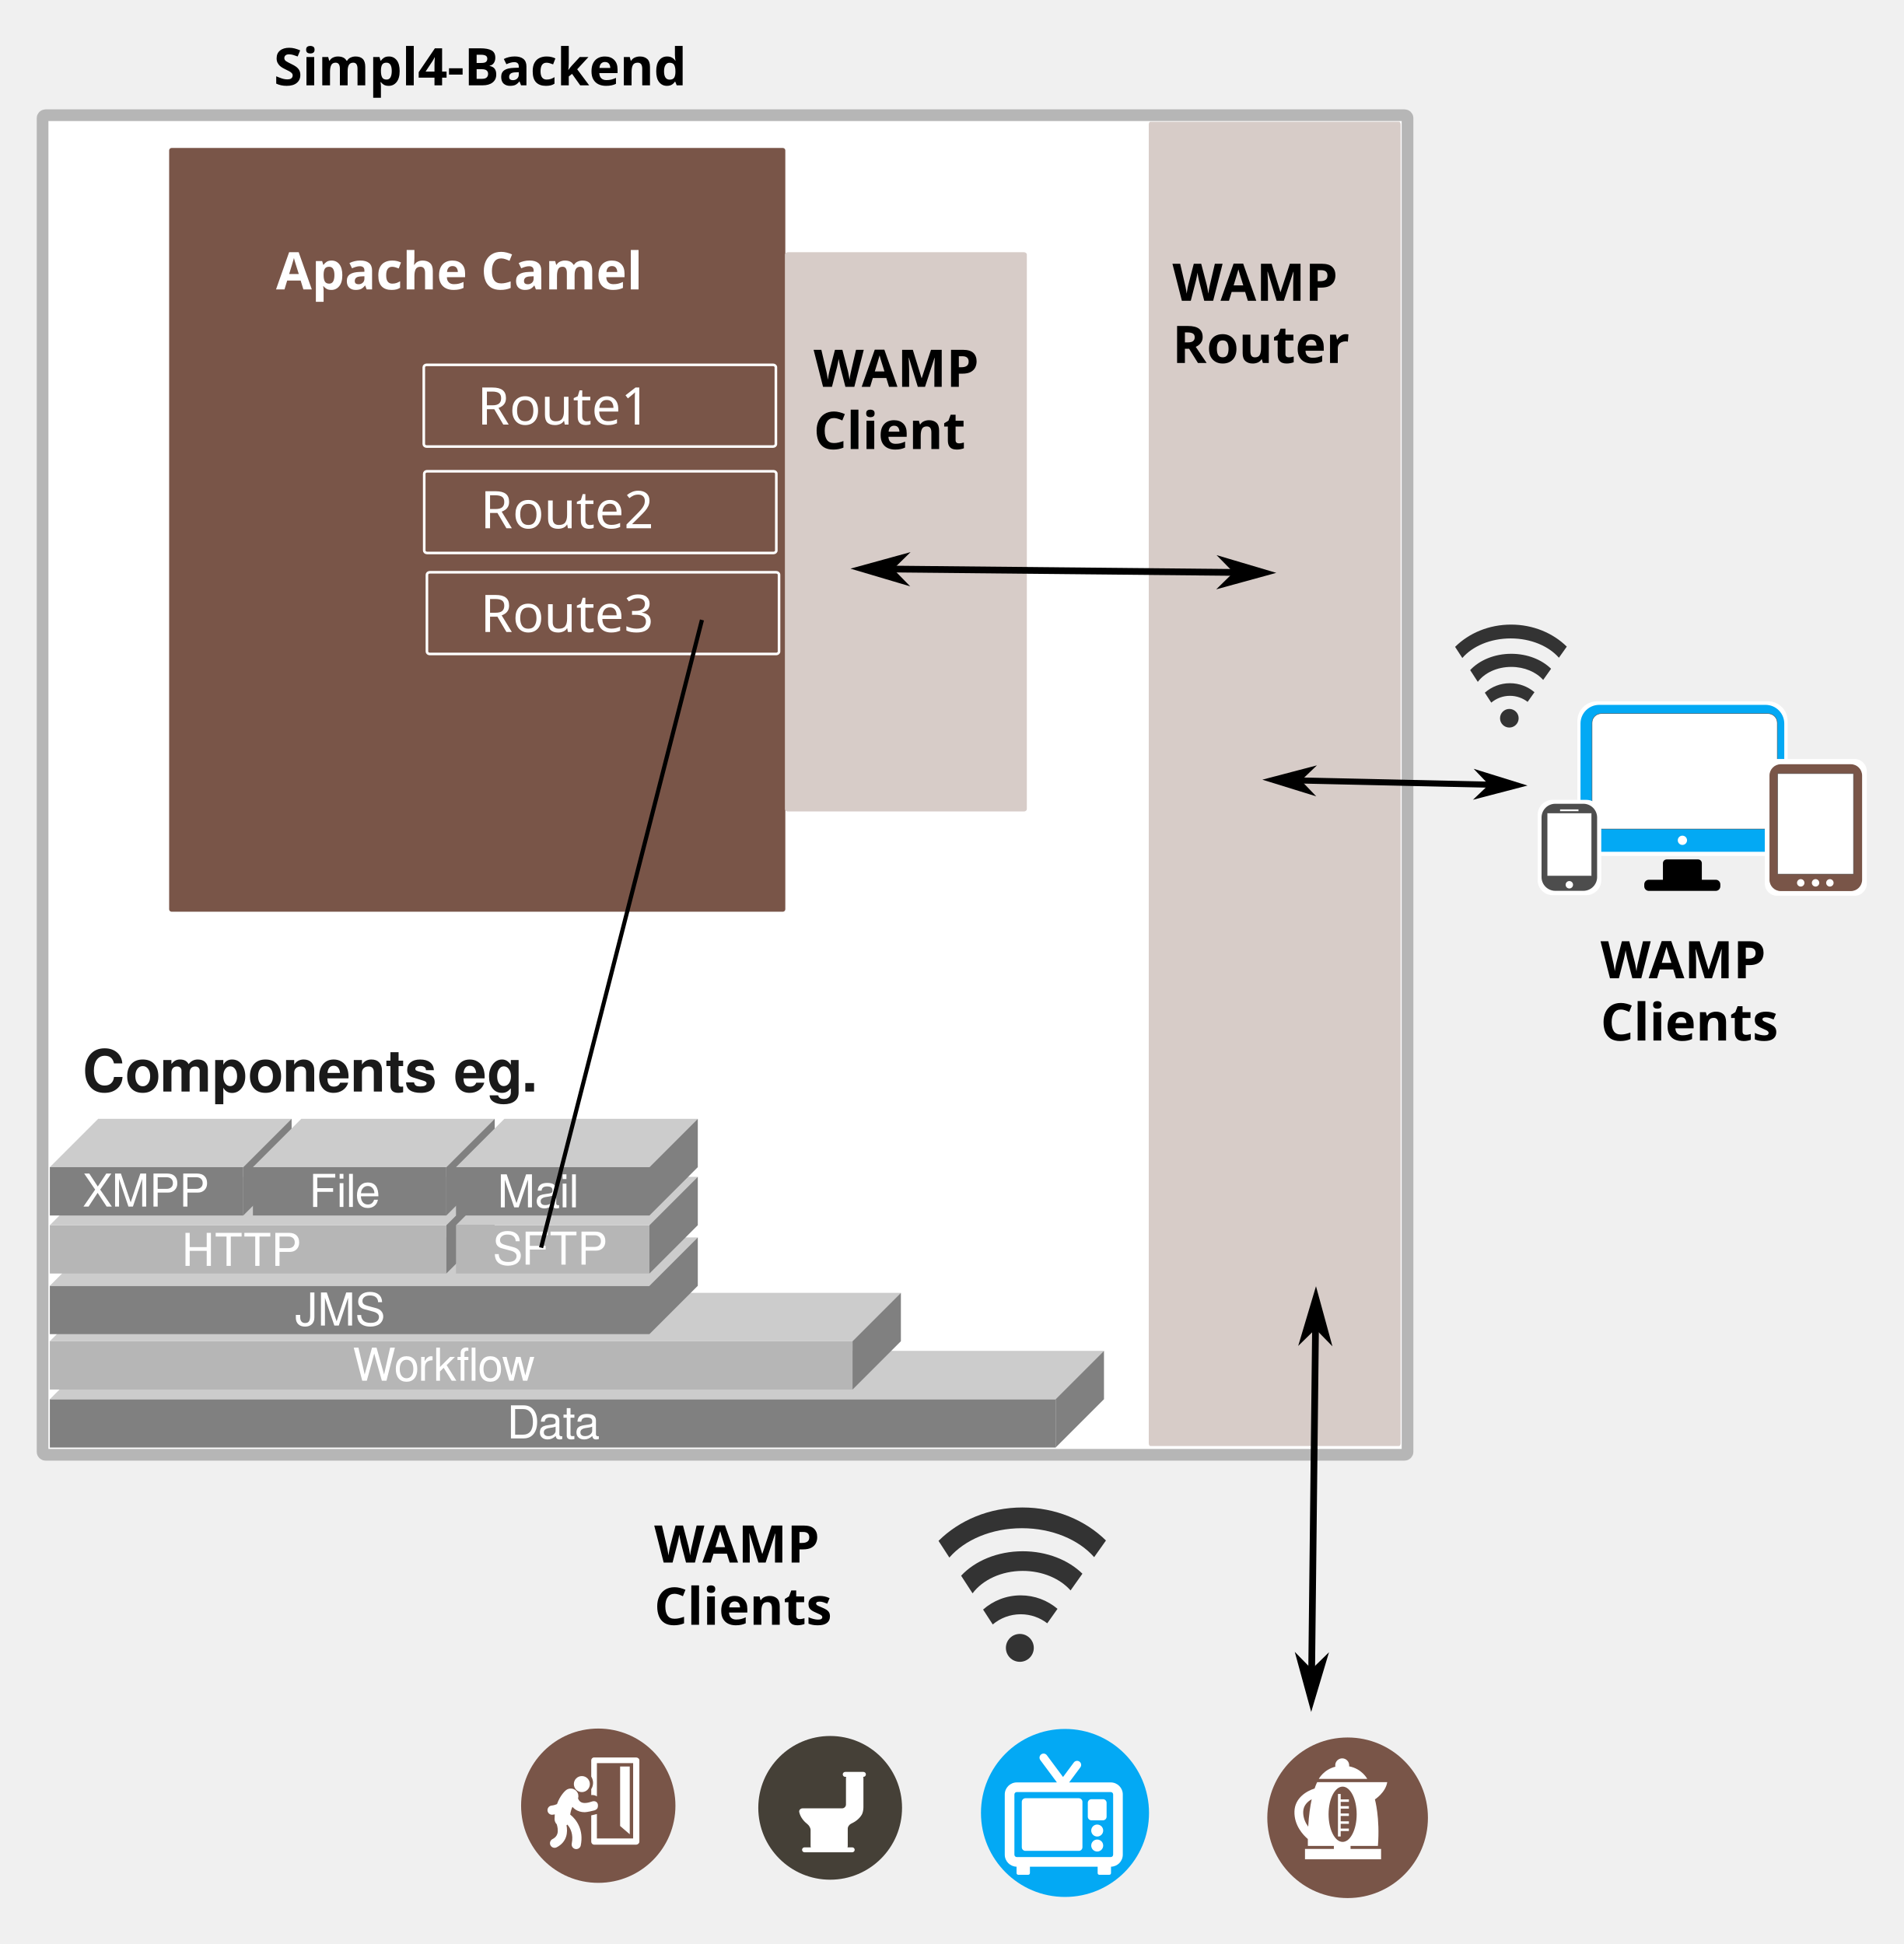
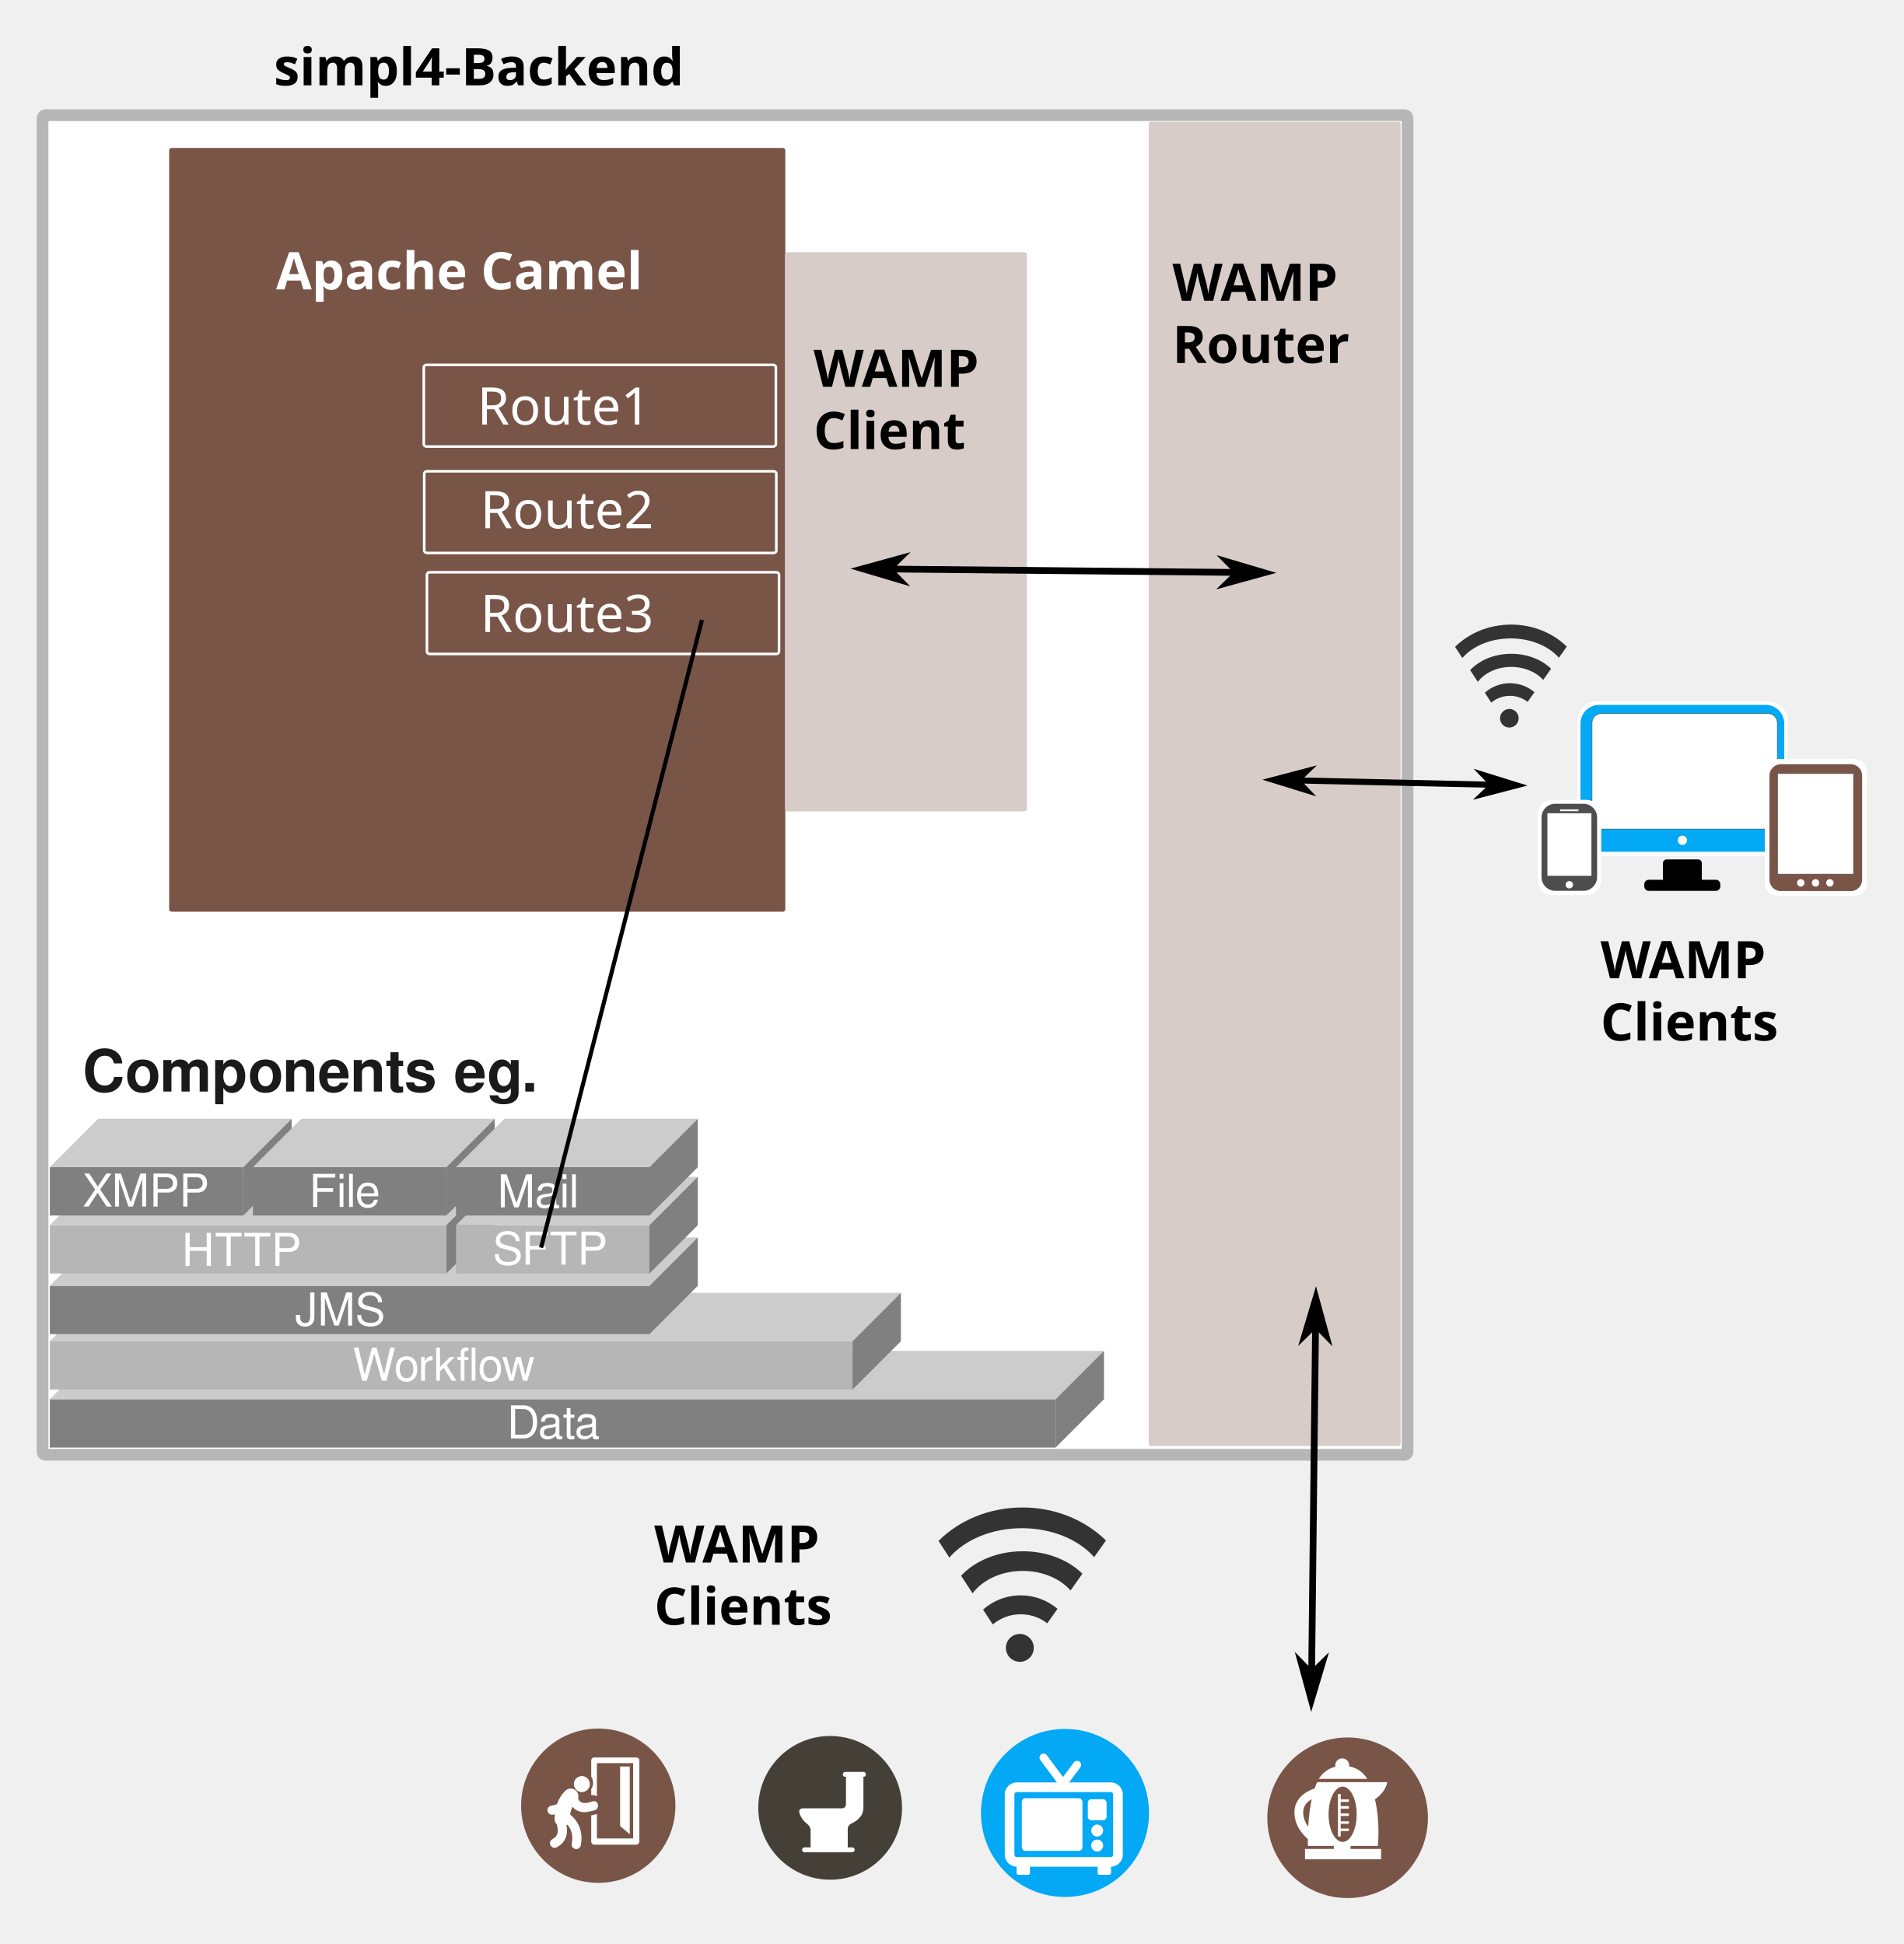
<svg xmlns="http://www.w3.org/2000/svg" width="207.181mm" height="211.635mm" viewBox="0 0 734.105 749.887" id="svg2" version="1.1">
  <defs id="defs4">
    <marker orient="auto" refY="0" refX="0" id="Arrow2Mend" style="overflow:visible">
      <path id="path4393" style="fill:#000000;fill-opacity:1;fill-rule:evenodd;stroke:#000000;stroke-width:0.625;stroke-linejoin:round;stroke-opacity:1" d="M 8.719,4.034 -2.207,0.016 8.719,-4.002 c -1.745,2.372 -1.735,5.617 -6e-7,8.035 z" transform="scale(-0.6,-0.6)" />
    </marker>
    <marker orient="auto" refY="0" refX="0" id="marker5491" style="overflow:visible">
      <path id="path5493" d="M 0,0 5,-5 -12.5,0 5,5 0,0 Z" style="fill:#000000;fill-opacity:1;fill-rule:evenodd;stroke:#000000;stroke-width:1pt;stroke-opacity:1" transform="matrix(-0.4,0,0,-0.4,-4,0)" />
    </marker>
    <marker orient="auto" refY="0" refX="0" id="marker5319" style="overflow:visible">
      <path id="path5321" d="M 0,0 5,-5 -12.5,0 5,5 0,0 Z" style="fill:#000000;fill-opacity:1;fill-rule:evenodd;stroke:#000000;stroke-width:1pt;stroke-opacity:1" transform="matrix(-0.4,0,0,-0.4,-4,0)" />
    </marker>
    <marker orient="auto" refY="0" refX="0" id="Arrow2Mstart" style="overflow:visible">
      <path id="path4390" style="fill:#000000;fill-opacity:1;fill-rule:evenodd;stroke:#000000;stroke-width:0.625;stroke-linejoin:round;stroke-opacity:1" d="M 8.719,4.034 -2.207,0.016 8.719,-4.002 c -1.745,2.372 -1.735,5.617 -6e-7,8.035 z" transform="scale(0.6,0.6)" />
    </marker>
    <marker orient="auto" refY="0" refX="0" id="marker5139" style="overflow:visible">
      <path id="path5141" d="M 0,0 5,-5 -12.5,0 5,5 0,0 Z" style="fill:#000000;fill-opacity:1;fill-rule:evenodd;stroke:#000000;stroke-width:1pt;stroke-opacity:1" transform="matrix(0.4,0,0,0.4,4,0)" />
    </marker>
    <marker style="overflow:visible" id="marker5051" refX="0" refY="0" orient="auto">
      <path transform="matrix(0.4,0,0,0.4,4,0)" style="fill:#000000;fill-opacity:1;fill-rule:evenodd;stroke:#000000;stroke-width:1pt;stroke-opacity:1" d="M 0,0 5,-5 -12.5,0 5,5 0,0 Z" id="path5053" />
    </marker>
    <marker orient="auto" refY="0" refX="0" id="Arrow1Mstart" style="overflow:visible">
      <path id="path4372" d="M 0,0 5,-5 -12.5,0 5,5 0,0 Z" style="fill:#000000;fill-opacity:1;fill-rule:evenodd;stroke:#000000;stroke-width:1pt;stroke-opacity:1" transform="matrix(0.4,0,0,0.4,4,0)" />
    </marker>
    <marker orient="auto" refY="0" refX="0" id="Arrow1Mend" style="overflow:visible">
      <path id="path4375" d="M 0,0 5,-5 -12.5,0 5,5 0,0 Z" style="fill:#000000;fill-opacity:1;fill-rule:evenodd;stroke:#000000;stroke-width:1pt;stroke-opacity:1" transform="matrix(-0.4,0,0,-0.4,-4,0)" />
    </marker>
    <marker orient="auto" refY="0" refX="0" id="marker4828" style="overflow:visible">
      <path id="path4369" d="M 0,0 5,-5 -12.5,0 5,5 0,0 Z" style="fill:#000000;fill-opacity:1;fill-rule:evenodd;stroke:#000000;stroke-width:1pt;stroke-opacity:1" transform="matrix(-0.8,0,0,-0.8,-10,0)" />
    </marker>
    <marker orient="auto" refY="0" refX="0" id="Arrow1Lend" style="overflow:visible">
      <path id="path43066" d="M 0,0 5,-5 -12.5,0 5,5 0,0 Z" style="fill:#000000;fill-opacity:1;fill-rule:evenodd;stroke:#000000;stroke-width:1pt;stroke-opacity:1" transform="matrix(-0.8,0,0,-0.8,-10,0)" />
    </marker>
    <marker style="overflow:visible" id="marker49680" refX="0" refY="0" orient="auto">
      <path transform="matrix(0.8,0,0,0.8,10,0)" style="fill:#000000;fill-opacity:1;fill-rule:evenodd;stroke:#000000;stroke-width:1pt;stroke-opacity:1" d="M 0,0 5,-5 -12.5,0 5,5 0,0 Z" id="path49682" />
    </marker>
    <marker orient="auto" refY="0" refX="0" id="Arrow1Lstart" style="overflow:visible">
      <path id="path43063" d="M 0,0 5,-5 -12.5,0 5,5 0,0 Z" style="fill:#000000;fill-opacity:1;fill-rule:evenodd;stroke:#000000;stroke-width:1pt;stroke-opacity:1" transform="matrix(0.8,0,0,0.8,10,0)" />
    </marker>
    <marker orient="auto" refY="0" refX="0" id="Arrow1Lstart-2-9" style="overflow:visible">
      <path id="path43063-7-5" d="M 0,0 5,-5 -12.5,0 5,5 0,0 Z" style="fill:#000000;fill-opacity:1;fill-rule:evenodd;stroke:#000000;stroke-width:1pt;stroke-opacity:1" transform="matrix(0.8,0,0,0.8,10,0)" />
    </marker>
    <marker orient="auto" refY="0" refX="0" id="Arrow1Mstart-3" style="overflow:visible">
      <path id="path4372-4" d="M 0,0 5,-5 -12.5,0 5,5 0,0 Z" style="fill:#000000;fill-opacity:1;fill-rule:evenodd;stroke:#000000;stroke-width:1pt;stroke-opacity:1" transform="matrix(0.4,0,0,0.4,4,0)" />
    </marker>
    <marker orient="auto" refY="0" refX="0" id="Arrow1Mend-0" style="overflow:visible">
      <path id="path4375-9" d="M 0,0 5,-5 -12.5,0 5,5 0,0 Z" style="fill:#000000;fill-opacity:1;fill-rule:evenodd;stroke:#000000;stroke-width:1pt;stroke-opacity:1" transform="matrix(-0.4,0,0,-0.4,-4,0)" />
    </marker>
    <marker orient="auto" refY="0" refX="0" id="Arrow1Mstart-3-0" style="overflow:visible">
      <path id="path4372-4-5" d="M 0,0 5,-5 -12.5,0 5,5 0,0 Z" style="fill:#000000;fill-opacity:1;fill-rule:evenodd;stroke:#000000;stroke-width:1pt;stroke-opacity:1" transform="matrix(0.4,0,0,0.4,4,0)" />
    </marker>
    <marker orient="auto" refY="0" refX="0" id="Arrow1Mend-0-8" style="overflow:visible">
      <path id="path4375-9-5" d="M 0,0 5,-5 -12.5,0 5,5 0,0 Z" style="fill:#000000;fill-opacity:1;fill-rule:evenodd;stroke:#000000;stroke-width:1pt;stroke-opacity:1" transform="matrix(-0.4,0,0,-0.4,-4,0)" />
    </marker>
  </defs>
  <g id="layer1" transform="translate(-19.63677,-163.5803)">
    <rect style="fill:#ffffff;fill-opacity:1;fill-rule:nonzero;stroke:#b6b6b6;stroke-width:4.503;stroke-linecap:round;stroke-linejoin:round;stroke-miterlimit:4;stroke-dasharray:none;stroke-dashoffset:0;stroke-opacity:1" id="rect40139" width="526.393" height="516.741" x="36.062" y="208.013" rx="1.148" ry="1.103" />
    <text id="text41596" y="648.429" x="69.546" style="font-style:normal;font-variant:normal;font-weight:bold;font-stretch:normal;font-size:20px;line-height:90%;font-family:Sans;-inkscape-font-specification:'Sans, Bold';text-align:start;letter-spacing:0px;word-spacing:0px;writing-mode:tb-rl;text-anchor:start;fill:#000000;fill-opacity:1;stroke:none;stroke-width:1px;stroke-linecap:butt;stroke-linejoin:miter;stroke-opacity:1" xml:space="preserve">
      <tspan y="69.546" x="648.429" id="tspan41598" />
    </text>
    <text id="text41600" y="552.65" x="63.484" style="font-style:normal;font-variant:normal;font-weight:bold;font-stretch:normal;font-size:20px;line-height:90%;font-family:Sans;-inkscape-font-specification:'Sans, Bold';text-align:start;letter-spacing:0px;word-spacing:0px;writing-mode:tb-rl;text-anchor:start;fill:#000000;fill-opacity:1;stroke:none;stroke-width:1px;stroke-linecap:butt;stroke-linejoin:miter;stroke-opacity:1" xml:space="preserve">
      <tspan y="63.484" x="552.65" id="tspan41602" />
    </text>
    <text xml:space="preserve" style="font-style:normal;font-variant:normal;font-weight:bold;font-stretch:normal;font-size:20px;line-height:90%;font-family:Sans;-inkscape-font-specification:'Sans, Bold';text-align:start;letter-spacing:0px;word-spacing:0px;writing-mode:lr-tb;text-anchor:start;fill:#000000;fill-opacity:1;stroke:none;stroke-width:1px;stroke-linecap:butt;stroke-linejoin:miter;stroke-opacity:1" x="123.665" y="601.35" id="text40230">
      <tspan id="tspan40232" x="123.665" y="601.35" />
    </text>
    <text xml:space="preserve" style="font-style:normal;font-variant:normal;font-weight:bold;font-stretch:normal;font-size:20px;line-height:90%;font-family:Sans;-inkscape-font-specification:'Sans, Bold';text-align:start;letter-spacing:0px;word-spacing:0px;writing-mode:lr-tb;text-anchor:start;fill:#000000;fill-opacity:1;stroke:none;stroke-width:1px;stroke-linecap:butt;stroke-linejoin:miter;stroke-opacity:1" x="125.243" y="196.492" id="text40234">
-       <tspan id="tspan40236" x="125.243" y="196.492">Simpl4-Backend</tspan>
+       <tspan id="tspan40236" x="125.243" y="196.492">simpl4-Backend</tspan>
    </text>
    <g id="g50674" transform="translate(-119.4761,33.52513)">
      <circle r="3.589" cy="407.116" cx="721.2" id="path3812-5" style="fill:#333333" />
      <path id="path3814-0" style="fill:#333333" d="m 721.946,382.253 c -6.525,0 -12.303,2.481 -15.852,6.294 l 2.942,4.535 c 2.583,-3.452 7.397,-5.772 12.91,-5.772 5.105,0 9.61,1.991 12.301,5.025 l 3.051,-4.306 c -3.579,-3.52 -9.125,-5.777 -15.351,-5.777 z" />
      <path id="path3822-8" style="fill:#333333" d="m 721.423,393.602 c -3.712,0 -7.1,1.382 -9.678,3.655 l 2.485,3.832 c 1.943,-1.635 4.451,-2.623 7.193,-2.623 2.573,0 4.942,0.869 6.83,2.329 l 2.637,-3.724 c -2.55,-2.164 -5.855,-3.469 -9.466,-3.469 z" />
      <path id="path3824-9" style="fill:#333333" d="m 721.864,370.988 c -8.576,0 -16.28,3.32 -21.586,8.593 l 2.788,4.296 c 3.921,-4.539 10.814,-7.554 18.668,-7.554 7.794,0 14.644,2.967 18.581,7.448 l 3.039,-4.287 c -5.304,-5.218 -12.967,-8.496 -21.491,-8.496 z" />
    </g>
    <text xml:space="preserve" style="font-style:normal;font-variant:normal;font-weight:bold;font-stretch:normal;font-size:20px;line-height:90%;font-family:Sans;-inkscape-font-specification:'Sans, Bold';text-align:start;letter-spacing:0px;word-spacing:0px;writing-mode:tb-rl;text-anchor:start;fill:#000000;fill-opacity:1;stroke:none;stroke-width:1px;stroke-linecap:butt;stroke-linejoin:miter;stroke-opacity:1" x="50.147" y="545.375" id="text41858">
      <tspan id="tspan41860" x="545.375" y="50.147" />
    </text>
    <g id="g11807" transform="translate(-87.48679,1.922787)">
      <rect x="715.452" y="432.183" width="81.085" height="59.654" ry="7.584" style="fill:#ffffff" id="rect4090-8" />
      <rect x="716.657" y="433.556" width="78.58" height="56.671" ry="7.205" style="fill:#03a9f4;fill-opacity:1" id="rect4090" />
      <rect x="721.103" y="436.931" width="71.441" height="44.505" ry="3.541" style="fill:#ffffff;stroke:#4d4d4d;stroke-width:0.179" id="rect4088" />
      <path d="m 755.952,484.011 a 1.786,1.786 0 0 1 1.786,1.765 1.786,1.786 0 0 1 -1.744,1.806 1.786,1.786 0 0 1 -1.826,-1.723 1.786,1.786 0 0 1 1.702,-1.846" style="fill:#ffffff" id="path4092" />
      <path d="m 749.904,493.173 c -0.807,0 -1.462,0.655 -1.462,1.462 l 0,6.385 -5.436,0 c -0.979,0 -1.764,0.795 -1.764,1.775 l 0,0.748 c 0,0.979 0.784,1.764 1.764,1.764 l 25.809,0 c 0.979,0 1.764,-0.784 1.764,-1.764 l 0,-0.748 c 0,-0.979 -0.784,-1.775 -1.764,-1.775 l -5.369,0 0,-6.385 c 0,-0.808 -0.644,-1.462 -1.451,-1.462 l -12.089,0 z" style="fill:#000000" id="rect4112" />
      <rect x="787.731" y="454.433" width="39.324" height="52.759" ry="4.705" style="fill:#ffffff" id="rect4172-5" />
      <rect x="789.537" y="456.454" width="35.721" height="48.937" ry="4.364" style="fill:#795548;fill-opacity:1" id="rect4172" />
      <rect x="792.677" y="460.079" width="29.256" height="38.757" ry="0" style="fill:#ffffff;stroke:#4d4d4d;stroke-width:0.178" id="rect4124" />
      <path d="m 807.302,500.78 a 1.432,1.432 0 0 1 1.432,1.415 1.432,1.432 0 0 1 -1.398,1.448 1.432,1.432 0 0 1 -1.464,-1.382 1.432,1.432 0 0 1 1.365,-1.48" style="fill:#ffffff" id="path4126" />
      <path d="m 801.586,500.78 a 1.432,1.432 0 0 1 1.432,1.415 1.432,1.432 0 0 1 -1.398,1.448 1.432,1.432 0 0 1 -1.464,-1.382 1.432,1.432 0 0 1 1.365,-1.48" style="fill:#ffffff" id="path4126-2" />
      <path d="m 812.828,500.78 a 1.432,1.432 0 0 1 1.432,1.415 1.432,1.432 0 0 1 -1.398,1.448 1.432,1.432 0 0 1 -1.464,-1.382 1.432,1.432 0 0 1 1.365,-1.48" style="fill:#ffffff" id="path4126-4" />
      <rect x="700.115" y="470.194" width="24.545" height="36.774" ry="5.806" style="fill:#ffffff" id="rect3861-8" />
      <rect x="701.629" y="471.708" width="21.432" height="33.577" ry="5.301" style="fill:#4d4d4d;fill-opacity:1" id="rect3861" />
      <rect x="703.775" y="475.301" width="17.146" height="24.291" style="fill:#ffffff;stroke:#4d4d4d;stroke-width:0.179" id="rect3774" />
      <rect x="708.763" y="473.873" width="7.144" height="0.714" style="fill:#ffffff;stroke:#4d4d4d;stroke-width:0.071;stroke-linecap:round;stroke-linejoin:round" id="rect3776" />
      <path d="m 712.348,501.522 a 1.429,1.429 0 0 1 1.429,1.412 1.429,1.429 0 0 1 -1.396,1.445 1.429,1.429 0 0 1 -1.461,-1.379 1.429,1.429 0 0 1 1.362,-1.477" style="fill:#ffffff" id="path3859" />
      <text id="text40173-1" y="539.029" x="724.386" style="font-style:normal;font-variant:normal;font-weight:bold;font-stretch:normal;font-size:20px;line-height:120%;font-family:Sans;-inkscape-font-specification:'Sans, Bold';text-align:start;letter-spacing:0px;word-spacing:0px;writing-mode:lr-tb;text-anchor:start;fill:#000000;fill-opacity:1;stroke:none;stroke-width:1px;stroke-linecap:butt;stroke-linejoin:miter;stroke-opacity:1" xml:space="preserve">
        <tspan y="539.029" x="724.386" id="tspan40175-9">WAMP</tspan>
        <tspan id="tspan40177-9" y="563.029" x="724.386">Clients</tspan>
      </text>
    </g>
    <g id="g4411" transform="translate(-78.83426,-84.60262)">
      <circle r="29.761" cy="944.721" cx="329.195" id="path2985-5-0" style="fill:#795548;fill-opacity:1" />
      <polygon transform="matrix(1.117528,0,0,1.117528,309.6161,926.0712)" points="25.061,3.165 25.061,23.686 28.383,26.551 28.383,3.165 " id="polygon7-5" style="fill:#ffffff" />
      <path d="m 343.812,926.114 -16.214,0 c -0.625,0 -1.113,0.487 -1.113,1.11 l 0,6.263 c 0.437,0.701 0.709,1.533 0.709,2.425 0,0.893 -0.273,1.727 -0.709,2.427 l 0,2.29 c 0.217,-0.019 0.26,-0.031 0.406,-0.031 0.656,0 1.341,0.199 1.778,0.546 l 0,-12.845 13.977,0 0,29.047 -13.977,0 0,-9.423 c 0,0 -1.967,0.513 -2.184,0.529 l 0,10.147 c 0,0.625 0.489,1.148 1.113,1.148 l 16.214,0 c 0.624,0 1.235,-0.525 1.235,-1.148 l 0,-31.373 c 0,-0.624 -0.612,-1.111 -1.235,-1.111 z" id="path9-8" style="fill:#ffffff" />
      <path d="m 322.871,939.471 c 1.703,0 3.087,-1.383 3.087,-3.089 0,-1.705 -1.381,-3.089 -3.087,-3.089 -1.708,0 -3.089,1.383 -3.089,3.089 0,1.704 1.38,3.089 3.089,3.089 z" id="path11-8" style="fill:#ffffff" />
      <path d="m 320.33,946.156 c 1.03,0.717 2.252,1.074 3.655,1.074 0.765,0 3.185,-0.526 3.764,-0.712 0.649,-0.225 0.977,-0.536 1.172,-0.921 0.242,-0.648 0.127,-1.328 0.127,-1.328 -0.196,-1.214 -1.378,-1.489 -2.302,-1.156 -1.372,0.493 -3.243,0.912 -4.374,0.14 -0.478,-0.327 -0.778,-0.838 -0.966,-1.334 0.283,-0.93 0.101,-1.979 -0.576,-2.774 -1.057,-1.245 -2.923,-1.395 -4.167,-0.338 -0.304,0.255 -2.203,1.968 -3.381,5.302 -0.574,0.262 -1.267,0.469 -2.1,0.568 -0.972,0.116 -1.668,0.999 -1.557,1.971 0.108,0.902 0.873,1.567 1.76,1.567 0.069,0 0.139,-0.004 0.209,-0.016 0.289,-0.03 0.564,-0.076 0.831,-0.129 -0.055,0.563 -0.084,1.148 -0.084,1.766 0,0.797 0.32,1.521 0.835,2.054 0.336,1.044 0.61,2.484 0.238,3.667 -0.281,0.884 -0.893,1.557 -1.874,2.056 -0.873,0.445 -1.218,1.513 -0.776,2.385 0.314,0.614 0.935,0.971 1.582,0.971 0.27,0 0.545,-0.066 0.802,-0.197 1.826,-0.928 3.088,-2.364 3.65,-4.152 0.472,-1.508 0.401,-3.037 0.149,-4.335 0.118,-0.081 0.235,-0.172 0.341,-0.268 1.201,1.397 2.406,3.764 1.681,7.314 -0.196,0.958 0.424,1.895 1.381,2.093 0.121,0.02 0.241,0.034 0.359,0.034 0.821,0 1.562,-0.578 1.736,-1.416 1.22,-5.97 -1.643,-9.991 -4.075,-11.902 0.167,-1.234 0.507,-2.219 0.871,-2.975 0.304,0.356 0.662,0.693 1.086,0.989 z" id="path13-2" style="fill:#ffffff" />
      <circle style="fill:#03a9f4;fill-opacity:1" id="path2985-0-4" cx="509.192" cy="947.517" r="32.406" />
      <path d="m 526.835,935.74 -16.042,0 4.322,-5.82 c 0.516,-0.695 0.371,-1.677 -0.324,-2.193 -0.695,-0.516 -1.676,-0.371 -2.192,0.324 l -4.163,5.606 -6.242,-8.408 c -0.516,-0.695 -1.498,-0.84 -2.193,-0.324 -0.695,0.516 -0.84,1.498 -0.324,2.193 l 6.401,8.622 -15.47,0 c -2.559,1.3e-4 -4.642,2.083 -4.642,4.645 l 0,23.223 c 0,2.527 2.029,4.587 4.543,4.642 l 0,2.47 c 0,0.36 0.293,0.654 0.654,0.654 l 3.847,0 c 0.361,0 0.654,-0.293 0.654,-0.654 l 0,-2.467 26.12,0 0,2.467 c 0,0.36 0.293,0.654 0.654,0.654 l 3.847,0 c 0.361,0 0.654,-0.293 0.654,-0.654 l 0,-2.47 c 2.514,-0.054 4.543,-2.115 4.543,-4.642 l 0,-23.223 c 0,-2.56 -2.082,-4.644 -4.644,-4.644 z m 0.929,27.867 c 0,0.512 -0.416,0.929 -0.929,0.929 l -36.226,0 c -0.512,0 -0.929,-0.417 -0.929,-0.929 l 0,-23.223 c 0,-0.512 0.416,-0.929 0.929,-0.929 l 36.226,0 c 0.513,0 0.929,0.417 0.929,0.929 l -1.2e-4,23.223 z" id="path9-95" style="fill:#ffffff" />
      <path d="m 514.521,941.846 -20.586,0 c -0.773,0 -1.401,0.627 -1.401,1.401 l 0,17.498 c 0,0.773 0.627,1.4 1.401,1.4 l 20.586,0 c 0.774,0 1.401,-0.627 1.401,-1.4 l 0,-17.498 c 0,-0.774 -0.627,-1.401 -1.401,-1.401 z" id="path11-27" style="fill:#ffffff" />
      <path d="m 523.836,942.212 -4.441,0 c -0.773,0 -1.401,0.627 -1.401,1.401 l 0,5.342 c 0,0.774 0.627,1.401 1.401,1.401 l 4.441,0 c 0.773,0 1.4,-0.627 1.4,-1.401 l 0,-5.342 c 0,-0.774 -0.627,-1.401 -1.4,-1.401 z" id="path13-76" style="fill:#ffffff" />
      <circle r="2.31" cx="521.615" cy="954.305" id="circle15" style="fill:#ffffff" />
      <circle r="2.31" cx="521.615" cy="960.088" id="circle17" style="fill:#ffffff" />
      <circle style="fill:#795548;fill-opacity:1" id="path2985-9-6" cy="949.38" cx="618.188" r="30.973" />
      <path id="path7-7" d="m 618.754,929.528 c 0.02,-0.124 0.038,-0.247 0.038,-0.377 0,-1.486 -1.205,-2.691 -2.69,-2.691 -1.486,0 -2.693,1.205 -2.693,2.691 0,0.18 0.021,0.355 0.054,0.526 -4.56,1.153 -6.386,4.699 -6.386,4.699 l 18.682,0 c 0,0 -1.981,-3.881 -7.005,-4.847 z" style="fill:#ffffff" />
      <polygon transform="matrix(0.1022933,0,0,0.1022933,596.0975,926.4602)" id="polygon9" points="179.56,134.29 179.56,294.56 189.88,294.56 189.88,274.1 220.74,274.1 220.74,264.75 189.88,264.75 189.88,246.78 220.74,246.78 220.74,237.45 189.88,237.45 189.88,217.19 220.74,217.19 220.74,207.85 189.88,207.85 189.88,189.53 220.74,189.53 220.74,180.19 189.88,180.19 189.88,164.08 220.74,164.08 220.74,154.75 189.88,154.75 189.88,134.29 " style="fill:#ffffff" />
      <path id="path11-81" d="m 619.322,960.234 10.556,0 c 0.843,-10.872 -1.161,-17.943 -1.161,-17.943 0,0 4.116,-2.638 4.748,-6.649 l -27.018,0 c 0,0 -0.433,0.786 -0.995,2.452 -3.178,0.988 -7.63,3.679 -7.77,8.879 -0.144,5.367 3.371,9.073 5.165,10.612 -0.005,0.859 -0.007,1.732 0.01,2.649 l 10.026,0 0,1.161 -11.134,0 0,4.009 29.341,0 0,-4.01 -11.769,0 0,-1.161 10e-4,0 z m -18.263,-13.168 c 0.066,-2.446 1.687,-3.944 3.274,-4.832 -0.571,2.634 -1.095,6.125 -1.34,10.576 -1.057,-1.443 -1.997,-3.397 -1.934,-5.744 z m 15.204,-9.699 c 2.99,0 5.417,4.773 5.417,10.66 0,5.885 -2.427,10.659 -5.417,10.659 -2.993,0 -5.418,-4.773 -5.418,-10.659 0,-5.887 2.426,-10.66 5.418,-10.66 z" style="fill:#ffffff" />
      <circle style="fill:#454037;fill-opacity:1" id="path2985-0" cx="418.629" cy="945.548" r="27.721" />
      <path style="fill:#ffffff" id="path7" d="m 431.456,931.688 -7.021,0 c -0.526,0 -0.953,0.427 -0.953,0.953 0,0.526 0.427,0.953 0.953,0.953 l 0.392,0 c -0.065,0.166 -0.103,0.344 -0.103,0.533 l 0,10.124 c 0,0.821 -0.666,1.487 -1.486,1.487 l -15.212,0 c -0.821,0 -1.503,0.674 -1.321,1.475 0.5,2.197 2.033,3.742 3.144,4.609 0.647,0.503 1.234,1.489 1.234,2.31 l 0,6.122 c 0,0.19 0.039,0.369 0.103,0.534 l -2.446,0 c -0.525,0 -0.952,0.428 -0.952,0.953 0,0.525 0.427,0.952 0.952,0.952 l 18.394,0 c 0.526,0 0.952,-0.426 0.952,-0.952 0,-0.526 -0.426,-0.953 -0.952,-0.953 l -1.828,0 c 0.064,-0.165 0.104,-0.344 0.104,-0.534 l 0,-6.665 c 0,-0.821 0.649,-1.655 1.398,-1.991 1.207,-0.542 2.925,-1.585 4.023,-3.423 0.421,-0.706 0.626,-2.011 0.626,-2.833 l 0,-11.214 c 0,-0.189 -0.039,-0.368 -0.103,-0.533 l 0.103,0 c 0.526,0 0.952,-0.427 0.952,-0.953 0,-0.525 -0.426,-0.952 -0.953,-0.952 z" />
      <circle r="5.38" cy="883.841" cx="491.779" id="path3812" style="fill:#333333" />
      <path id="path3814" style="fill:#333333" d="m 492.898,846.57 c -9.782,0 -18.443,3.719 -23.764,9.435 l 4.411,6.799 c 3.872,-5.174 11.088,-8.653 19.353,-8.653 7.653,0 14.406,2.984 18.44,7.533 l 4.573,-6.454 c -5.366,-5.277 -13.679,-8.66 -23.013,-8.66 z" />
      <path id="path3822" style="fill:#333333" d="m 492.113,863.583 c -5.564,0 -10.643,2.071 -14.507,5.479 l 3.725,5.745 c 2.912,-2.451 6.673,-3.932 10.782,-3.932 3.858,0 7.408,1.303 10.238,3.491 l 3.953,-5.583 c -3.823,-3.244 -8.777,-5.2 -14.19,-5.2 z" />
      <path id="path3824" style="fill:#333333" d="m 492.775,829.683 c -12.856,0 -24.404,4.976 -32.358,12.881 l 4.18,6.441 c 5.878,-6.804 16.211,-11.324 27.985,-11.324 11.683,0 21.952,4.448 27.854,11.165 l 4.555,-6.427 c -7.951,-7.822 -19.438,-12.736 -32.216,-12.736 z" />
      <text id="text40173-6" y="850.926" x="350.777" style="font-style:normal;font-variant:normal;font-weight:bold;font-stretch:normal;font-size:20px;line-height:120%;font-family:Sans;-inkscape-font-specification:'Sans, Bold';text-align:start;letter-spacing:0px;word-spacing:0px;writing-mode:lr-tb;text-anchor:start;fill:#000000;fill-opacity:1;stroke:none;stroke-width:1px;stroke-linecap:butt;stroke-linejoin:miter;stroke-opacity:1" xml:space="preserve">
        <tspan y="850.926" x="350.777" id="tspan40175-1">WAMP</tspan>
        <tspan id="tspan40177-0" y="874.926" x="350.777">Clients</tspan>
      </text>
    </g>
    <path style="fill:none;fill-rule:evenodd;stroke:#ffffff;stroke-width:1.672px;stroke-linecap:butt;stroke-linejoin:miter;stroke-opacity:1" d="m 292.362,404.88 -94.67,225.277 0,0" id="path48129" />
    <flowRoot xml:space="preserve" id="flowRoot49776" style="font-style:normal;font-variant:normal;font-weight:bold;font-stretch:normal;font-size:20px;line-height:90%;font-family:Sans;-inkscape-font-specification:'Sans, Bold';text-align:start;letter-spacing:0px;word-spacing:0px;writing-mode:lr-tb;text-anchor:start;fill:#000000;fill-opacity:1;stroke:none;stroke-width:1px;stroke-linecap:butt;stroke-linejoin:miter;stroke-opacity:1">
      <flowRegion id="flowRegion49778">
        <rect id="rect49780" width="295.825" height="269.153" x="14.549" y="415.356" />
      </flowRegion>
      <flowPara id="flowPara49782" />
    </flowRoot>
    <rect style="fill:#d7ccc8;fill-opacity:1;fill-rule:nonzero;stroke:#000000;stroke-width:0;stroke-linecap:round;stroke-linejoin:round;stroke-miterlimit:4;stroke-dasharray:none;stroke-dashoffset:0;stroke-opacity:1" id="rect40163" width="97.125" height="510.821" x="462.665" y="210.556" rx="0.592" ry="1.09" />
    <text xml:space="preserve" style="font-style:normal;font-variant:normal;font-weight:normal;font-stretch:normal;font-size:20.485px;line-height:90%;font-family:FreeSans;-inkscape-font-specification:'FreeSans, Normal';text-align:start;letter-spacing:0px;word-spacing:0px;writing-mode:lr-tb;text-anchor:start;fill:#000000;fill-opacity:1;stroke:none;stroke-width:1px;stroke-linecap:butt;stroke-linejoin:miter;stroke-opacity:1" x="616.496" y="910.987" id="text5096">
      <tspan id="tspan5098" x="616.496" y="910.987" />
    </text>
    <g id="g5340" transform="translate(-3.001761,-50.75788)">
      <text xml:space="preserve" style="font-style:normal;font-variant:normal;font-weight:600;font-stretch:normal;font-size:22.5px;line-height:110%;font-family:FreeSans;-inkscape-font-specification:'FreeSans, Semi-Bold';text-align:start;letter-spacing:0px;word-spacing:0px;writing-mode:lr-tb;text-anchor:start;fill:#1a1a1a;fill-opacity:1;stroke:none;stroke-width:1px;stroke-linecap:butt;stroke-linejoin:miter;stroke-opacity:1" x="54.563" y="635.391" id="text49910">
        <tspan id="tspan49912" x="54.563" y="635.391">Components eg.</tspan>
      </text>
      <g id="g4968" transform="matrix(0.7459384,0,0,0.7459384,41.85871,660.8317)">
        <rect id="rect4970" style="fill:#808080;fill-opacity:1;stroke:none" y="125" x="0" height="25" width="520" />
        <path id="path4972" style="fill:#cccccc;stroke:none" d="m 0,125 25,-25 520,0 -25,25 -520,0 z" />
        <path id="path4974" style="fill:#808080;stroke:none" d="m 520,150 0,-25 25,-25 0,25 -25,25 z" />
      </g>
      <g id="g4976" transform="matrix(0.7459384,0,0,0.7459384,41.85871,638.4536)">
        <rect id="rect4978" style="fill:#b6b6b6;fill-opacity:1;stroke:none" y="125" x="0" height="25" width="415" />
        <path id="path4980" style="fill:#cccccc;stroke:none" d="m 0,125 25,-25 415,0 -25,25 -415,0 z" />
        <path id="path4982" style="fill:#808080;stroke:none" d="m 415,150 0,-25 25,-25 0,25 -25,25 z" />
      </g>
      <g id="g4984" transform="matrix(0.7459384,0,0,0.7459384,41.85871,617.076)">
        <rect id="rect4986" style="fill:#808080;fill-opacity:1;stroke:none" y="125" x="0" height="25" width="310" />
        <path id="path4988" style="fill:#cccccc;stroke:none" d="m 0,125 25,-25 310,0 -25,25 -310,0 z" />
        <path id="path4990" style="fill:#808080;stroke:none" d="m 310,150 0,-25 25,-25 0,25 -25,25 z" />
      </g>
      <g transform="matrix(0.7459384,0,0,0.7459384,41.85871,593.6973)" id="g4992">
        <rect id="rect4994" style="fill:#b6b6b6;fill-opacity:1;stroke:none" y="125" x="0" height="25" width="205" />
        <path id="path4996" style="fill:#cccccc;stroke:none" d="m 0,125 25,-25 205,0 -25,25 -205,0 z" />
        <path id="path4998" style="fill:#808080;stroke:none" d="m 205,150 0,-25 25,-25 0,25 -25,25 z" />
      </g>
      <g id="g5000" transform="matrix(0.7459384,0,0,0.7459384,41.85871,571.3191)">
        <rect id="rect5002" style="fill:#808080;fill-opacity:1;stroke:none" y="125" x="0" height="25" width="100" />
        <path id="path5004" style="fill:#cccccc;stroke:none" d="m 0,125 25,-25 100,0 -25,25 -100,0 z" />
        <path id="path5006" style="fill:#808080;stroke:none" d="m 100,150 0,-25 25,-25 0,25 -25,25 z" />
      </g>
      <g id="g5008" transform="matrix(0.7459384,0,0,0.7459384,120.1822,571.3191)">
        <rect id="rect5010" style="fill:#808080;fill-opacity:1;stroke:none" y="125" x="0" height="25" width="100" />
        <path id="path5012" style="fill:#cccccc;stroke:none" d="m 0,125 25,-25 100,0 -25,25 -100,0 z" />
        <path id="path5014" style="fill:#808080;stroke:none" d="m 100,150 0,-25 25,-25 0,25 -25,25 z" />
      </g>
      <rect id="rect5018" style="fill:#b6b6b6;fill-opacity:1;stroke:none" y="686.94" x="198.506" height="18.648" width="74.594" />
      <path id="path5020" style="fill:#cccccc;stroke:none" d="m 198.506,686.94 18.648,-18.648 74.594,0 -18.648,18.648 -74.594,0 z" />
      <path id="path5022" style="fill:#808080;stroke:none" d="m 273.1,705.588 0,-18.648 18.648,-18.648 0,18.648 -18.648,18.648 z" />
      <text xml:space="preserve" style="font-style:normal;font-variant:normal;font-weight:normal;font-stretch:normal;font-size:17.5px;line-height:90%;font-family:FreeSans;-inkscape-font-specification:'FreeSans, Normal';text-align:start;letter-spacing:0px;word-spacing:0px;writing-mode:lr-tb;text-anchor:start;fill:#ffffff;fill-opacity:1;stroke:none;stroke-width:1px;stroke-linecap:butt;stroke-linejoin:miter;stroke-opacity:1" x="218.277" y="769.197" id="text5072">
        <tspan id="tspan5074" x="218.277" y="769.197">Data</tspan>
      </text>
      <text xml:space="preserve" style="font-style:normal;font-variant:normal;font-weight:normal;font-stretch:normal;font-size:17.5px;line-height:90%;font-family:FreeSans;-inkscape-font-specification:'FreeSans, Normal';text-align:start;letter-spacing:0px;word-spacing:0px;writing-mode:lr-tb;text-anchor:start;fill:#ffffff;fill-opacity:1;stroke:none;stroke-width:1px;stroke-linecap:butt;stroke-linejoin:miter;stroke-opacity:1" x="158.794" y="746.932" id="text5076">
        <tspan id="tspan5078" x="158.794" y="746.932">Workflow</tspan>
      </text>
      <text xml:space="preserve" style="font-style:normal;font-variant:normal;font-weight:normal;font-stretch:normal;font-size:17.5px;line-height:80%;font-family:FreeSans;-inkscape-font-specification:'FreeSans, Normal';text-align:start;letter-spacing:0px;word-spacing:0px;writing-mode:lr-tb;text-anchor:start;fill:#ffffff;fill-opacity:1;stroke:none;stroke-width:1px;stroke-linecap:butt;stroke-linejoin:miter;stroke-opacity:1" x="141.981" y="679.909" id="text5080">
        <tspan id="tspan5082" x="141.981" y="679.909">File</tspan>
      </text>
      <text xml:space="preserve" style="font-style:normal;font-variant:normal;font-weight:normal;font-stretch:normal;font-size:17.5px;line-height:80%;font-family:FreeSans;-inkscape-font-specification:'FreeSans, Normal';text-align:start;letter-spacing:0px;word-spacing:0px;writing-mode:lr-tb;text-anchor:start;fill:#ffffff;fill-opacity:1;stroke:none;stroke-width:1px;stroke-linecap:butt;stroke-linejoin:miter;stroke-opacity:1" x="92.762" y="702.651" id="text5084">
        <tspan id="tspan5086" x="92.762" y="702.651">HTTP</tspan>
      </text>
      <text xml:space="preserve" style="font-style:normal;font-variant:normal;font-weight:normal;font-stretch:normal;font-size:17.5px;line-height:90%;font-family:FreeSans;-inkscape-font-specification:'FreeSans, Normal';text-align:start;letter-spacing:0px;word-spacing:0px;writing-mode:lr-tb;text-anchor:start;fill:#ffffff;fill-opacity:1;stroke:none;stroke-width:1px;stroke-linecap:butt;stroke-linejoin:miter;stroke-opacity:1" x="54.554" y="679.779" id="text5088">
        <tspan id="tspan5090" x="54.554" y="679.779">XMPP</tspan>
      </text>
      <text xml:space="preserve" style="font-style:normal;font-variant:normal;font-weight:normal;font-stretch:normal;font-size:17.5px;line-height:90%;font-family:FreeSans;-inkscape-font-specification:'FreeSans, Normal';text-align:start;letter-spacing:0px;word-spacing:0px;writing-mode:lr-tb;text-anchor:start;fill:#ffffff;fill-opacity:1;stroke:none;stroke-width:1px;stroke-linecap:butt;stroke-linejoin:miter;stroke-opacity:1" x="136.124" y="725.66" id="text5092">
        <tspan id="tspan5094" x="136.124" y="725.66">JMS</tspan>
      </text>
      <g id="g5024" transform="matrix(0.7459384,0,0,0.7459384,198.5058,571.3191)">
        <rect id="rect5026" style="fill:#808080;fill-opacity:1;stroke:none" y="125" x="0" height="25" width="100" />
        <path id="path5028" style="fill:#cccccc;stroke:none" d="m 0,125 25,-25 100,0 -25,25 -100,0 z" />
        <path id="path5030" style="fill:#808080;stroke:none" d="m 100,150 0,-25 25,-25 0,25 -25,25 z" />
      </g>
      <text xml:space="preserve" style="font-style:normal;font-variant:normal;font-weight:normal;font-stretch:normal;font-size:17.5px;line-height:90%;font-family:FreeSans;-inkscape-font-specification:'FreeSans, Normal';text-align:start;letter-spacing:0px;word-spacing:0px;writing-mode:lr-tb;text-anchor:start;fill:#ffffff;fill-opacity:1;stroke:none;stroke-width:1px;stroke-linecap:butt;stroke-linejoin:miter;stroke-opacity:1" x="214.382" y="680.075" id="text5100">
        <tspan id="tspan5102" x="214.382" y="680.075">Mail</tspan>
      </text>
      <text xml:space="preserve" style="font-style:normal;font-variant:normal;font-weight:normal;font-stretch:normal;font-size:17.5px;line-height:90%;font-family:FreeSans;-inkscape-font-specification:'FreeSans, Normal';text-align:start;letter-spacing:0px;word-spacing:0px;writing-mode:lr-tb;text-anchor:start;fill:#ffffff;fill-opacity:1;stroke:none;stroke-width:1px;stroke-linecap:butt;stroke-linejoin:miter;stroke-opacity:1" x="212.62" y="702.168" id="text5072-4">
        <tspan id="tspan5074-9" x="212.62" y="702.168">SFTP</tspan>
      </text>
    </g>
    <g id="g5172">
      <rect style="fill:#795548;fill-opacity:1;fill-rule:nonzero;stroke:#000000;stroke-width:0;stroke-linecap:round;stroke-linejoin:round;stroke-miterlimit:4;stroke-dasharray:none;stroke-dashoffset:0;stroke-opacity:1" id="rect40157" width="237.63" height="294.613" x="84.868" y="220.657" rx="0.939" ry="0.95" />
      <rect ry="0.949" rx="1.094" y="260.875" x="322.369" height="215.728" width="93.275" id="rect40165" style="fill:#d7ccc8;fill-opacity:1;fill-rule:nonzero;stroke:#000000;stroke-width:0;stroke-linecap:round;stroke-linejoin:round;stroke-miterlimit:4;stroke-dasharray:none;stroke-dashoffset:0;stroke-opacity:1" />
      <text id="text40173" y="312.799" x="333.41" style="font-style:normal;font-variant:normal;font-weight:bold;font-stretch:normal;font-size:20px;line-height:120%;font-family:Sans;-inkscape-font-specification:'Sans, Bold';text-align:start;letter-spacing:0px;word-spacing:0px;writing-mode:lr-tb;text-anchor:start;fill:#000000;fill-opacity:1;stroke:none;stroke-width:1px;stroke-linecap:butt;stroke-linejoin:miter;stroke-opacity:1" xml:space="preserve">
        <tspan y="312.799" x="333.41" id="tspan40175">WAMP</tspan>
        <tspan id="tspan40177" y="336.799" x="333.41">Client</tspan>
      </text>
      <text id="text40179" y="275.215" x="126.089" style="font-style:normal;font-variant:normal;font-weight:bold;font-stretch:normal;font-size:20px;line-height:120%;font-family:Sans;-inkscape-font-specification:'Sans, Bold';text-align:start;letter-spacing:0px;word-spacing:0px;writing-mode:lr-tb;text-anchor:start;fill:#ffffff;fill-opacity:1;stroke:none;stroke-width:1px;stroke-linecap:butt;stroke-linejoin:miter;stroke-opacity:1" xml:space="preserve">
        <tspan y="275.215" x="126.089" id="tspan40181">Apache Camel</tspan>
      </text>
      <rect ry="0.949" rx="1.094" y="304.312" x="183.072" height="31.522" width="135.789" id="rect40183" style="fill:none;fill-opacity:1;fill-rule:nonzero;stroke:#ffffff;stroke-width:1;stroke-linecap:round;stroke-linejoin:round;stroke-miterlimit:4;stroke-dasharray:none;stroke-dashoffset:0;stroke-opacity:1" />
      <text id="text40185" y="327.348" x="203.683" style="font-style:normal;font-variant:normal;font-weight:normal;font-stretch:normal;font-size:20px;line-height:90%;font-family:Sans;-inkscape-font-specification:'Sans, Normal';text-align:start;letter-spacing:0px;word-spacing:0px;writing-mode:lr-tb;text-anchor:start;fill:#ffffff;fill-opacity:1;stroke:none;stroke-width:1px;stroke-linecap:butt;stroke-linejoin:miter;stroke-opacity:1" xml:space="preserve">
        <tspan y="327.348" x="203.683" id="tspan40187">Route1</tspan>
      </text>
      <rect ry="0.949" rx="1.094" y="345.364" x="183.241" height="31.522" width="135.789" id="rect40183-4" style="fill:none;fill-opacity:1;fill-rule:nonzero;stroke:#ffffff;stroke-width:1;stroke-linecap:round;stroke-linejoin:round;stroke-miterlimit:4;stroke-dasharray:none;stroke-dashoffset:0;stroke-opacity:1" />
      <text id="text40185-0" y="367.357" x="204.895" style="font-style:normal;font-variant:normal;font-weight:normal;font-stretch:normal;font-size:20px;line-height:90%;font-family:Sans;-inkscape-font-specification:'Sans, Normal';text-align:start;letter-spacing:0px;word-spacing:0px;writing-mode:lr-tb;text-anchor:start;fill:#ffffff;fill-opacity:1;stroke:none;stroke-width:1px;stroke-linecap:butt;stroke-linejoin:miter;stroke-opacity:1" xml:space="preserve">
        <tspan y="367.357" x="204.895" id="tspan40187-9">Route2</tspan>
      </text>
      <rect ry="0.949" rx="1.094" y="384.33" x="184.285" height="31.522" width="135.789" id="rect40183-9" style="fill:none;fill-opacity:1;fill-rule:nonzero;stroke:#ffffff;stroke-width:1;stroke-linecap:round;stroke-linejoin:round;stroke-miterlimit:4;stroke-dasharray:none;stroke-dashoffset:0;stroke-opacity:1" />
      <text id="text40185-7" y="407.366" x="204.895" style="font-style:normal;font-variant:normal;font-weight:normal;font-stretch:normal;font-size:20px;line-height:90%;font-family:Sans;-inkscape-font-specification:'Sans, Normal';text-align:start;letter-spacing:0px;word-spacing:0px;writing-mode:lr-tb;text-anchor:start;fill:#ffffff;fill-opacity:1;stroke:none;stroke-width:1px;stroke-linecap:butt;stroke-linejoin:miter;stroke-opacity:1" xml:space="preserve">
        <tspan y="407.366" x="204.895" id="tspan40187-1">Route3</tspan>
      </text>
    </g>
    <text xml:space="preserve" style="font-style:normal;font-variant:normal;font-weight:bold;font-stretch:normal;font-size:20px;line-height:120%;font-family:Sans;-inkscape-font-specification:'Sans, Bold';text-align:start;letter-spacing:0px;word-spacing:0px;writing-mode:lr-tb;text-anchor:start;fill:#000000;fill-opacity:1;stroke:none;stroke-width:1px;stroke-linecap:butt;stroke-linejoin:miter;stroke-opacity:1" x="471.794" y="279.605" id="text40167">
      <tspan id="tspan40169" x="471.794" y="279.605">WAMP</tspan>
      <tspan x="471.794" y="303.605" id="tspan40171">Router</tspan>
    </text>
    <path style="fill:none;fill-rule:evenodd;stroke:#000000;stroke-width:2.6;stroke-linecap:butt;stroke-linejoin:miter;stroke-miterlimit:4;stroke-dasharray:none;stroke-opacity:1;marker-start:url(#Arrow1Mstart);marker-end:url(#Arrow1Mend)" d="m 527.099,664.859 c -0.577,51.323 -1.137,102.647 -1.735,153.97" id="path43057" />
    <path style="fill:#ee0c0c;fill-opacity:1;fill-rule:evenodd;stroke:#000000;stroke-width:1.6;stroke-linecap:butt;stroke-linejoin:miter;stroke-miterlimit:4;stroke-dasharray:none;stroke-opacity:1" d="m 290.345,402.72 -62.036,242.142" id="path5389" />
    <path style="fill:none;fill-rule:evenodd;stroke:#000000;stroke-width:2.6;stroke-linecap:butt;stroke-linejoin:miter;stroke-miterlimit:4;stroke-dasharray:none;stroke-opacity:1;marker-start:url(#Arrow1Mstart-3);marker-end:url(#Arrow1Mend-0)" d="m 352.754,382.984 c 51.324,0.504 102.648,0.992 153.972,1.517" id="path43057-7" />
    <path style="fill:none;fill-rule:evenodd;stroke:#000000;stroke-width:2.354;stroke-linecap:butt;stroke-linejoin:miter;stroke-miterlimit:4;stroke-dasharray:none;stroke-opacity:1;marker-start:url(#Arrow1Mstart-3-0);marker-end:url(#Arrow1Mend-0-8)" d="m 511.108,464.433 c 30.998,0.684 61.997,1.346 92.995,2.059" id="path43057-7-6" />
  </g>
</svg>
